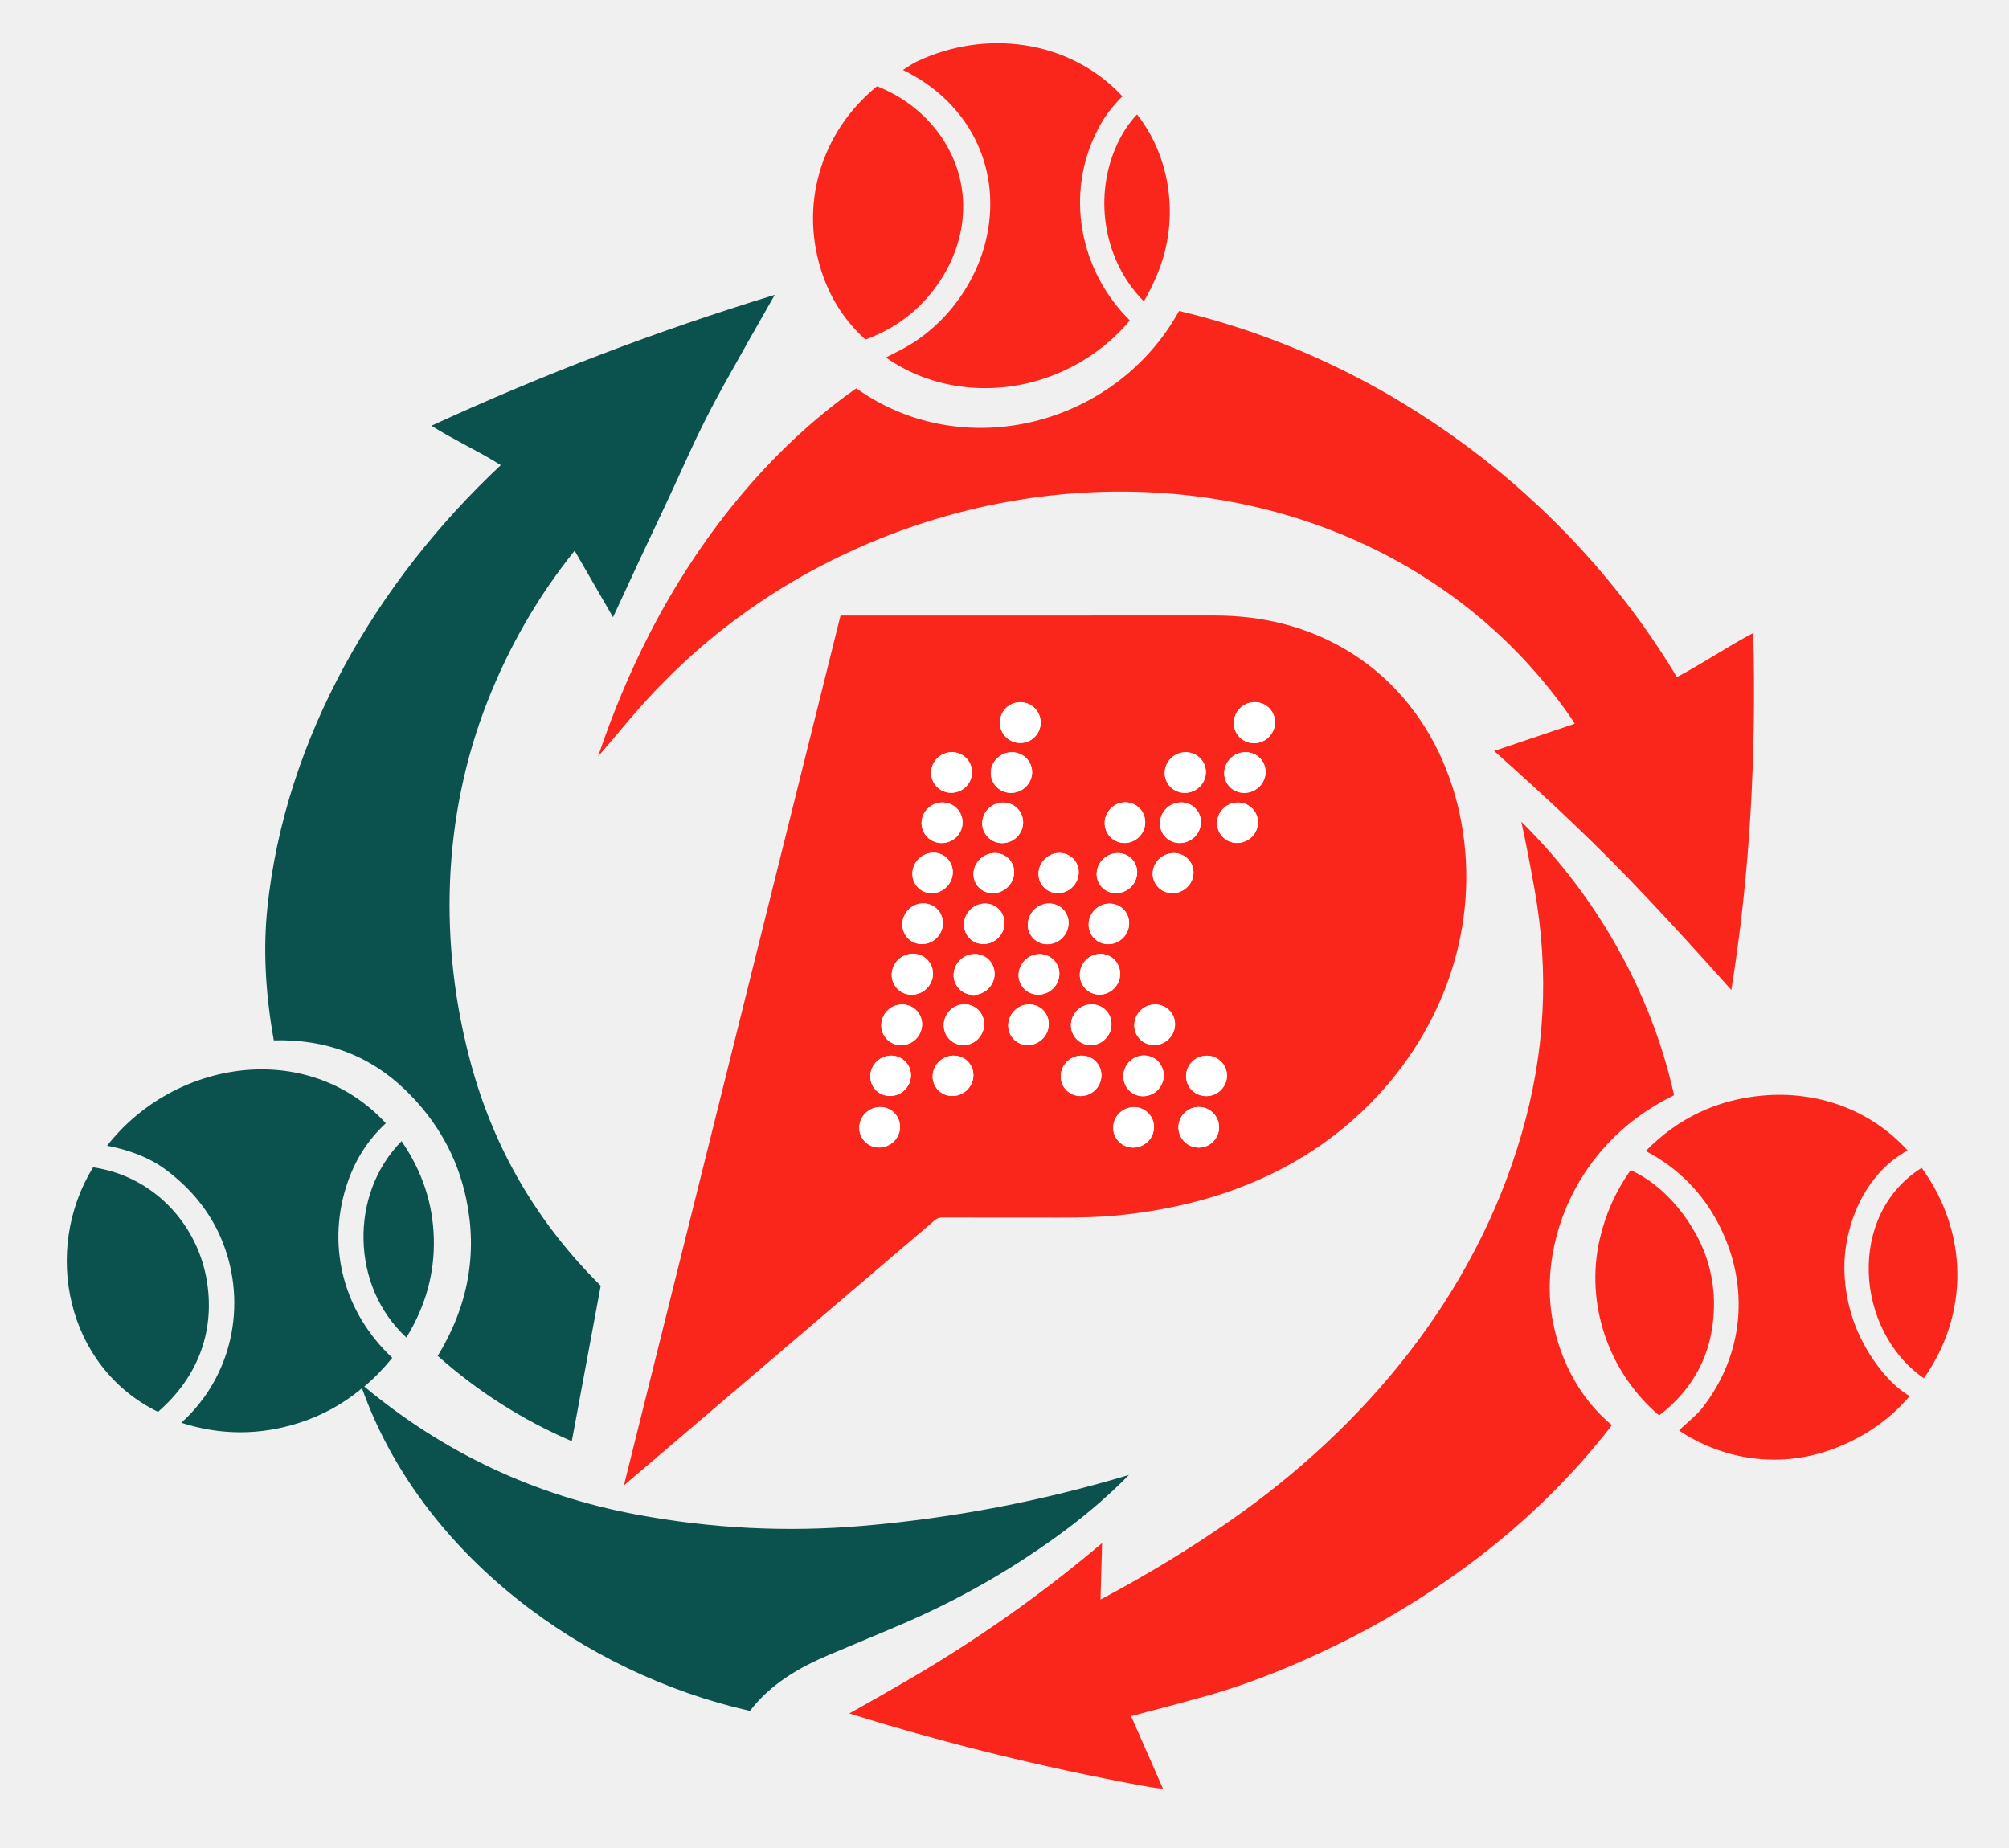
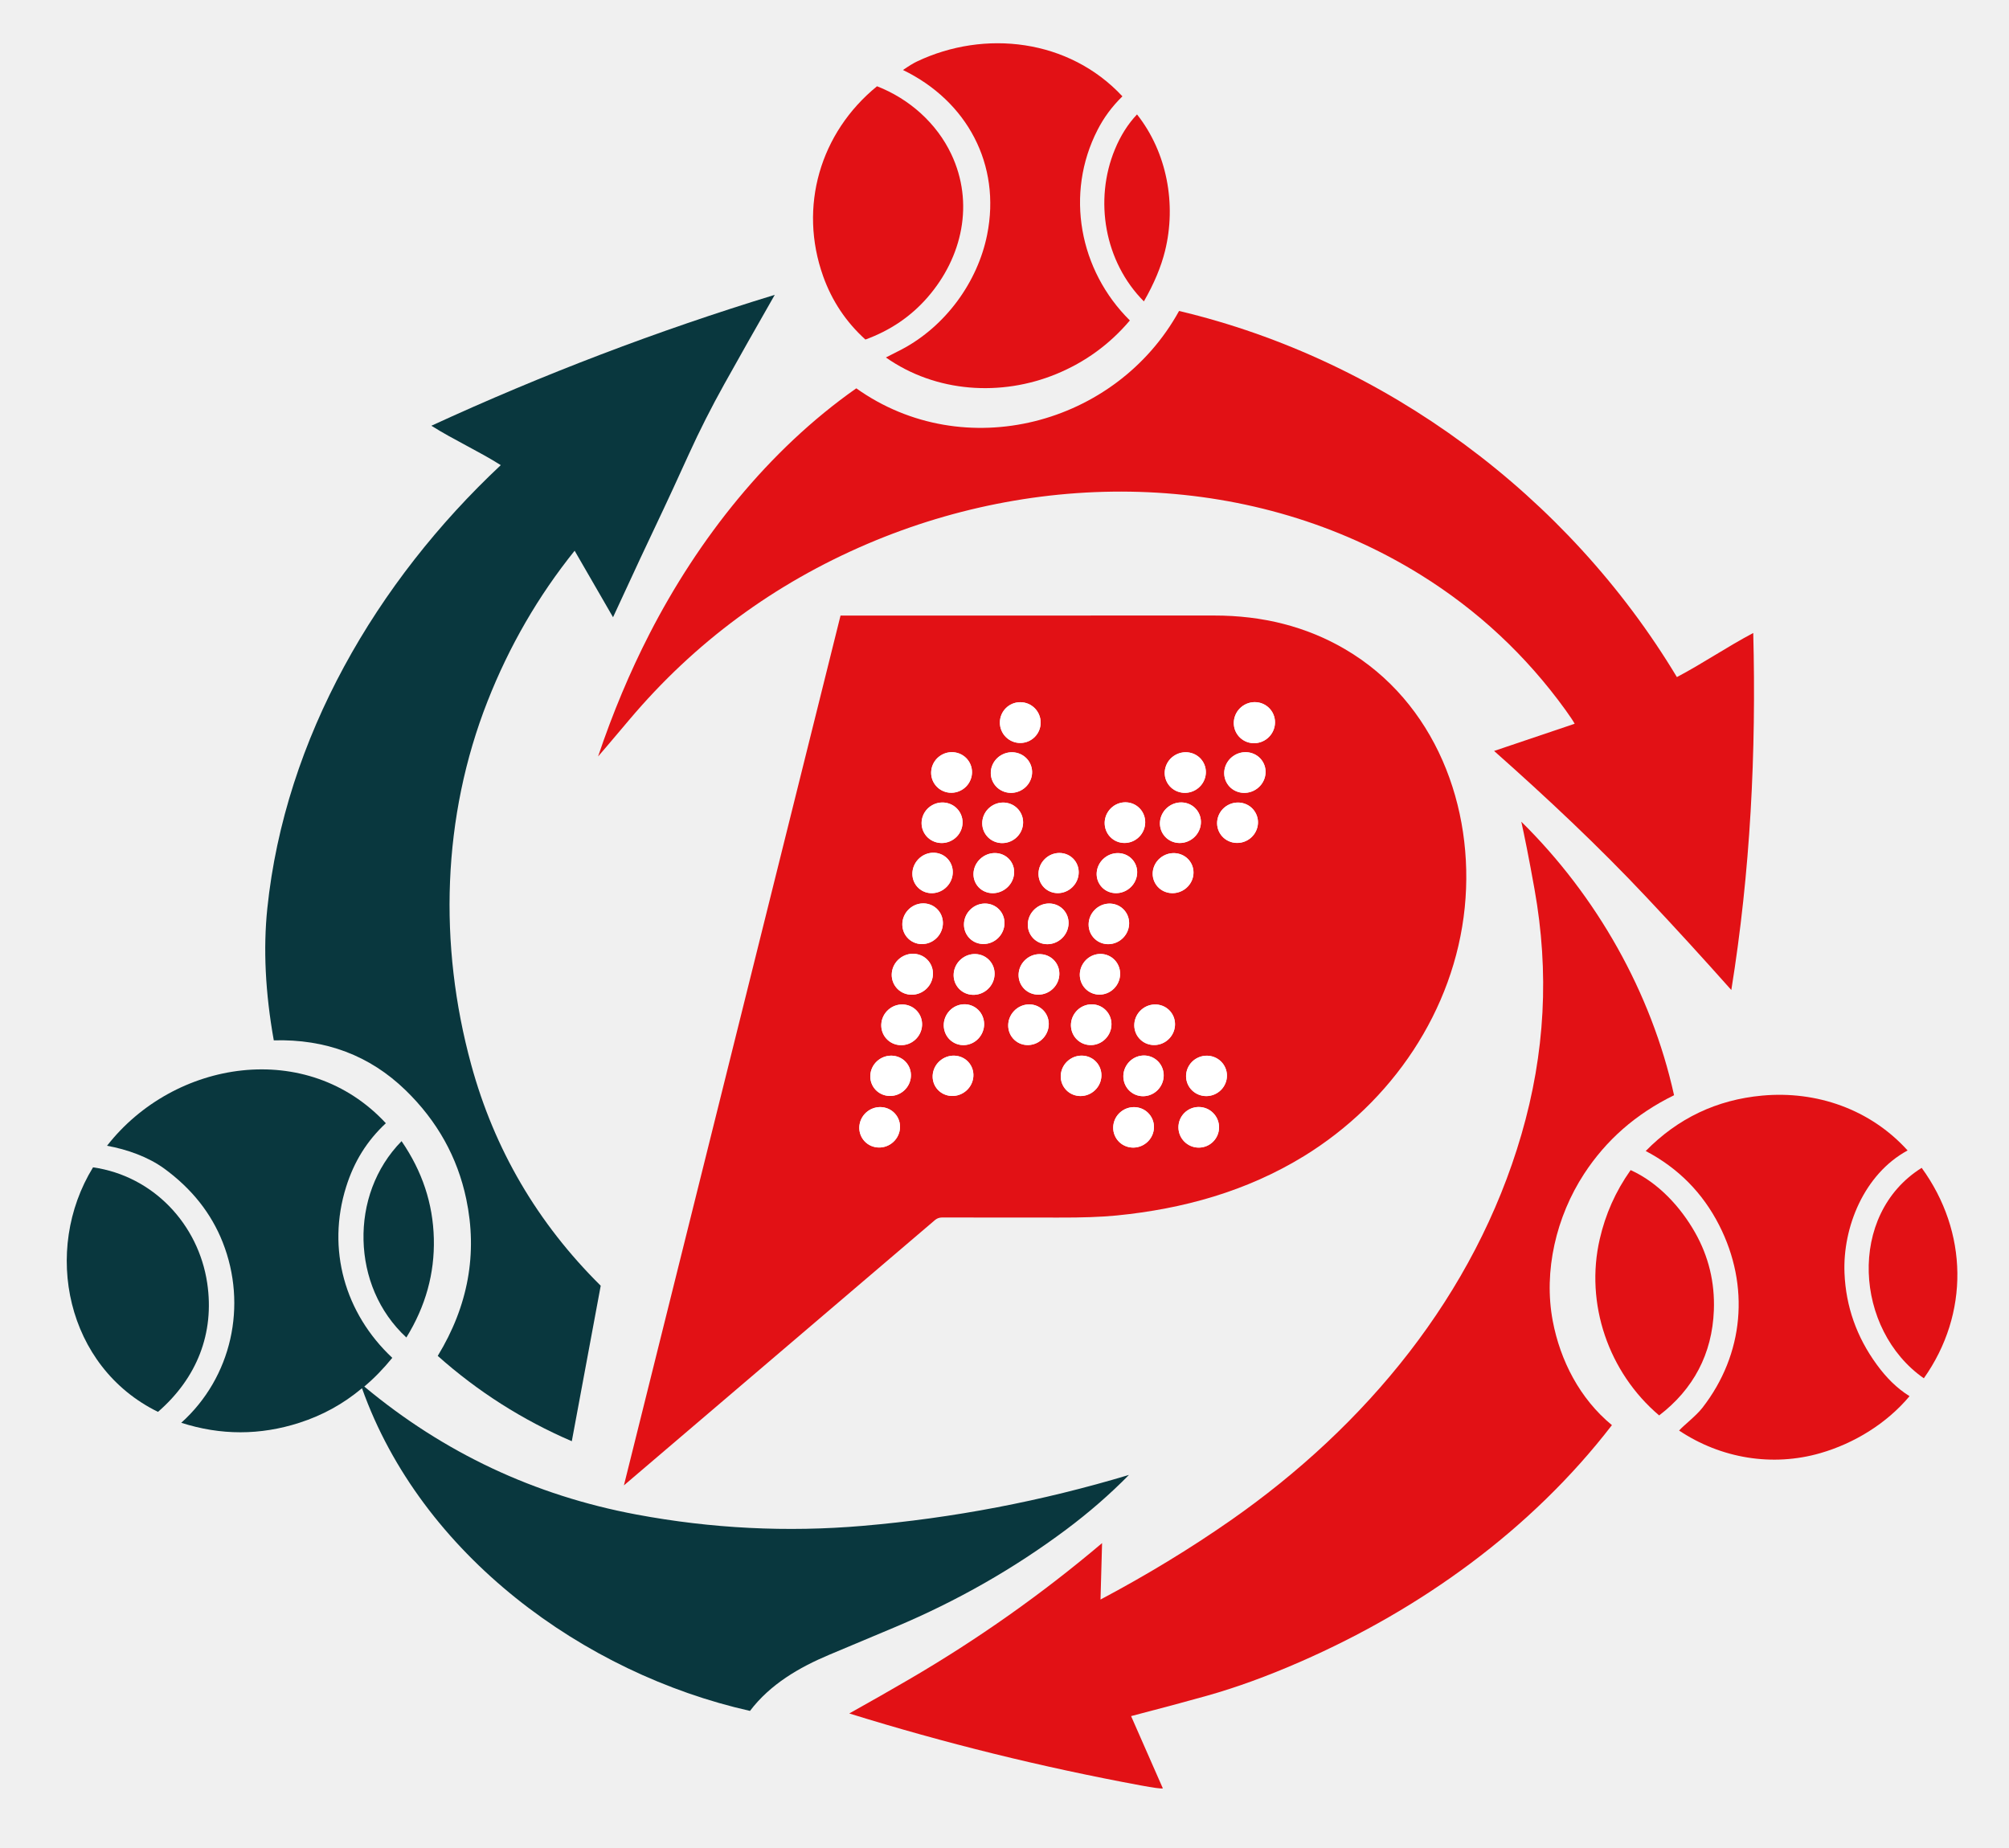
<svg xmlns="http://www.w3.org/2000/svg" viewBox="130 50 1000 920" role="img" aria-label="PADELUNKA">
-   <path fill="#fa261b" d="M 570.969 227.961 C 575 225.941 577.441 224.691 578.91 223.91 C 600.691 212.379 616.641 190.379 621.352 166.891 C 628.379 131.922 611.359 100.289 579.469 84.852 C 582.391 82.84 584.699 81.43 586.391 80.629 C 620.078 64.602 662.121 69.391 688.691 97.961 C 683.379 103.16 679.43 108.602 676.328 114.641 C 660.012 146.41 667.219 184.641 692.398 209.531 C 682.371 221.391 670.16 230.281 655.75 236.211 C 628.488 247.43 595.988 245.57 570.969 227.961 Z M 570.969 227.961 " />
-   <path fill="#fa261b" d="M 566.551 92.941 C 582.789 99.281 596.238 111.422 603.488 126.699 C 615.031 151.02 609.07 178.059 591.699 198.031 C 583.449 207.52 573.141 214.531 560.77 219.039 C 551.129 210.328 544.121 199.82 539.73 187.52 C 527.41 152.988 538.18 116.039 566.551 92.941 Z M 566.551 92.941 " />
-   <path fill="#fa261b" d="M 699.379 200.039 C 679.781 180.371 674.488 149.672 684.941 124.391 C 687.77 117.539 691.441 111.73 695.961 106.961 C 710.941 125.91 715.641 151.738 709.898 174.93 C 707.941 182.871 704.43 191.238 699.379 200.039 Z M 699.379 200.039 " />
-   <path fill="#0b524e" d="M 344.719 261.949 C 400.352 236.34 457.328 214.609 515.648 196.781 C 506.16 213.379 497.77 228.211 490.5 241.27 C 484.129 252.711 478.301 264.211 473.031 275.781 C 466.5 290.109 462.309 299.199 460.48 303.031 C 453.422 317.84 444.98 335.93 435.148 357.281 L 416.031 324.172 C 397.93 346.691 383.488 371.641 372.719 399.012 C 350 456.719 348.262 520.41 364.531 579.98 C 376.059 622.23 397.559 658.93 429.012 690.078 L 414.621 767.488 C 390.031 756.898 367.781 742.738 347.891 725.012 C 363.059 700.109 367.789 674.07 362.078 646.891 C 357.699 626.07 347.621 608.012 331.84 592.711 C 314.059 575.48 292.211 567.211 266.281 567.922 C 262.051 544.238 260.98 522.352 263.059 502.238 C 271.852 417.41 317.531 339.43 379.27 281.559 C 368.051 274.488 355.871 268.988 344.719 261.949 Z M 344.719 261.949 " />
-   <path fill="#fa261b" d="M 427.73 426.559 C 427.719 426.57 427.719 426.551 427.719 426.539 C 434.98 404.969 443.5 384.641 453.289 365.559 C 477.531 318.328 512.352 274.129 556.23 243.32 C 609.82 281.531 685.559 261.719 716.891 204.809 C 819.551 229.141 910.5 296.871 964.691 387.078 C 977.801 380.16 989.699 371.98 1002.699 365.129 C 1004.219 424.641 1001.301 483.781 991.781 542.859 C 977.898 527.25 963.961 511.988 949.559 496.68 C 925.648 471.23 900.051 447.219 873.699 423.852 C 887.191 419.27 900.27 414.891 913.801 410.309 C 913.109 409.012 911.68 406.84 909.262 403.48 C 889.59 376.25 865.531 353.801 837.07 336.129 C 754.379 284.789 650.07 283.07 561.93 320.691 C 515.32 340.59 475.77 369.781 443.281 408.27 C 433.379 420 428.199 426.09 427.73 426.559 Z M 427.73 426.559 " />
-   <path fill="#fa261b" d="M 440.559 789.469 L 548.379 356.461 C 635.32 356.469 697.281 356.461 734.262 356.43 C 758.629 356.398 780.371 361.988 799.488 373.18 C 844.41 399.48 864.141 451.77 859.09 501.789 C 853.891 553.23 822.629 598.828 779.039 625.57 C 750.559 643.039 719.051 651.828 685.699 655.121 C 678.191 655.859 668.539 656.199 656.77 656.148 C 648.699 656.109 629.391 656.102 598.84 656.109 C 597.578 656.109 596.359 656.559 595.398 657.379 L 440.559 789.469 M 762.281 403.102 C 758.66 398.82 752.199 398.34 747.84 402.016 C 743.48 405.699 742.879 412.16 746.5 416.438 C 750.121 420.719 756.578 421.199 760.941 417.523 C 765.301 413.84 765.898 407.379 762.281 403.102 M 648 409.73 C 648 404.121 643.461 399.578 637.852 399.578 C 632.238 399.578 627.699 404.121 627.699 409.73 C 627.699 415.34 632.238 419.879 637.852 419.879 C 643.461 419.879 648 415.34 648 409.73 M 612.121 428.832 C 609.012 424.23 602.691 423.07 598.02 426.23 C 593.352 429.391 592.078 435.691 595.195 440.289 C 598.309 444.891 604.629 446.051 609.301 442.891 C 613.969 439.73 615.238 433.43 612.121 428.832 M 642.785 430.164 C 640.391 425.148 634.281 423.07 629.129 425.531 C 623.98 427.988 621.738 434.039 624.137 439.059 C 626.531 444.07 632.641 446.148 637.789 443.691 C 642.941 441.23 645.18 435.18 642.785 430.164 M 728.98 429.574 C 726.27 424.73 720.051 423.051 715.086 425.828 C 710.121 428.602 708.289 434.781 711 439.625 C 713.711 444.469 719.93 446.148 724.895 443.371 C 729.859 440.602 731.691 434.422 728.98 429.574 M 758.547 429.207 C 755.672 424.461 749.371 423.031 744.461 426.004 C 739.551 428.969 737.898 435.23 740.773 439.973 C 743.648 444.719 749.949 446.148 754.859 443.18 C 759.77 440.211 761.422 433.949 758.547 429.207 M 607.887 454.613 C 605.191 449.77 598.988 448.07 594.047 450.828 C 589.102 453.578 587.281 459.738 589.973 464.586 C 592.672 469.43 598.871 471.129 603.812 468.371 C 608.762 465.621 610.578 459.461 607.887 454.613 M 637.496 453.766 C 634.328 449.23 628.012 448.18 623.363 451.422 C 618.719 454.66 617.52 460.961 620.684 465.496 C 623.852 470.031 630.172 471.078 634.816 467.84 C 639.461 464.602 640.66 458.301 637.496 453.766 M 696.539 451.742 C 692.32 448.18 685.949 448.781 682.312 453.086 C 678.672 457.391 679.141 463.77 683.359 467.34 C 687.578 470.898 693.949 470.301 697.59 465.996 C 701.23 461.691 700.762 455.309 696.539 451.742 M 725.797 453.336 C 722.469 448.949 716.09 448.191 711.543 451.637 C 707 455.09 706.012 461.441 709.344 465.824 C 712.672 470.211 719.051 470.969 723.598 467.52 C 728.141 464.07 729.129 457.719 725.797 453.336 M 754.824 454.414 C 752.031 449.648 745.809 448.109 740.941 450.965 C 736.07 453.82 734.379 460 737.176 464.766 C 739.969 469.531 746.191 471.07 751.059 468.215 C 755.93 465.359 757.621 459.18 754.824 454.414 M 601.27 477.141 C 597.32 473.398 590.961 473.699 587.055 477.809 C 583.148 481.922 583.18 488.289 587.129 492.039 C 591.078 495.781 597.441 495.48 601.344 491.371 C 605.25 487.262 605.219 480.891 601.27 477.141 M 664.207 477.492 C 660.41 473.629 654.078 473.699 650.062 477.648 C 646.039 481.602 645.859 487.93 649.656 491.789 C 653.449 495.648 659.781 495.578 663.801 491.629 C 667.82 487.68 668 481.352 664.207 477.492 M 632.855 478.375 C 629.559 474.09 623.23 473.441 618.711 476.922 C 614.199 480.398 613.211 486.691 616.504 490.965 C 619.801 495.25 626.129 495.898 630.648 492.418 C 635.16 488.941 636.148 482.648 632.855 478.375 M 694.07 478.41 C 690.762 474.129 684.449 473.461 679.969 476.926 C 675.488 480.391 674.539 486.672 677.852 490.949 C 681.16 495.23 687.469 495.898 691.953 492.434 C 696.43 488.969 697.379 482.691 694.07 478.41 M 722.84 479.652 C 720.16 474.898 714 473.301 709.07 476.074 C 704.141 478.852 702.32 484.949 705 489.707 C 707.68 494.461 713.84 496.059 718.77 493.289 C 723.699 490.512 725.52 484.41 722.84 479.652 M 596.145 502.254 C 592.07 498.559 585.68 498.98 581.867 503.188 C 578.059 507.391 578.262 513.789 582.336 517.484 C 586.41 521.18 592.801 520.762 596.609 516.555 C 600.422 512.352 600.219 505.949 596.145 502.254 M 627.223 502.68 C 623.391 498.789 617 498.871 612.965 502.848 C 608.93 506.828 608.762 513.211 612.598 517.102 C 616.43 520.988 622.82 520.91 626.855 516.934 C 630.891 512.949 631.059 506.57 627.223 502.68 M 659.246 502.781 C 655.469 498.809 649.051 498.789 644.91 502.734 C 640.77 506.68 640.48 513.09 644.254 517.059 C 648.031 521.031 654.449 521.051 658.59 517.105 C 662.73 513.16 663.02 506.75 659.246 502.781 M 689.035 502.512 C 685.07 498.73 678.68 499 674.777 503.098 C 670.871 507.199 670.922 513.59 674.883 517.371 C 678.852 521.148 685.238 520.879 689.145 516.781 C 693.051 512.68 693 506.289 689.035 502.512 M 592.191 528.457 C 588.691 524.141 582.23 523.578 577.777 527.195 C 573.328 530.809 572.559 537.25 576.066 541.562 C 579.57 545.879 586.031 546.441 590.48 542.824 C 594.93 539.211 595.699 532.77 592.191 528.457 M 683.375 526.668 C 678.871 523.512 672.602 524.699 669.371 529.324 C 666.141 533.941 667.16 540.238 671.664 543.395 C 676.172 546.551 682.441 545.359 685.672 540.738 C 688.898 536.121 687.879 529.82 683.375 526.668 M 622.582 528.199 C 618.898 524.09 612.461 523.852 608.203 527.668 C 603.949 531.48 603.488 537.91 607.176 542.023 C 610.859 546.129 617.301 546.371 621.559 542.555 C 625.809 538.738 626.27 532.309 622.582 528.199 M 655.07 528.523 C 651.559 524.301 645.172 523.809 640.805 527.434 C 636.441 531.059 635.738 537.43 639.25 541.656 C 642.762 545.879 649.148 546.371 653.516 542.746 C 657.879 539.121 658.578 532.75 655.07 528.523 M 586.43 553.293 C 582.711 549.191 576.289 548.961 572.09 552.766 C 567.891 556.578 567.488 562.988 571.211 567.09 C 574.93 571.191 581.352 571.422 585.551 567.613 C 589.75 563.801 590.148 557.391 586.43 553.293 M 615.348 551.504 C 610.719 548.531 604.488 549.988 601.43 554.75 C 598.371 559.512 599.641 565.781 604.273 568.754 C 608.898 571.73 615.129 570.27 618.191 565.512 C 621.25 560.75 619.98 554.48 615.348 551.504 M 648.945 552.613 C 644.93 548.879 638.539 549.23 634.672 553.398 C 630.801 557.559 630.922 563.961 634.934 567.688 C 638.949 571.422 645.34 571.07 649.207 566.902 C 653.078 562.738 652.961 556.34 648.945 552.613 M 679.52 552.113 C 675.199 548.691 668.84 549.5 665.332 553.934 C 661.82 558.371 662.48 564.738 666.801 568.164 C 671.121 571.59 677.48 570.781 680.988 566.344 C 684.5 561.91 683.84 555.539 679.52 552.113 M 712.5 553.461 C 708.891 549.289 702.5 548.898 698.211 552.598 C 693.93 556.301 693.379 562.68 696.98 566.859 C 700.59 571.031 706.98 571.422 711.27 567.723 C 715.551 564.02 716.102 557.641 712.5 553.461 M 581.504 579.473 C 578.23 575.078 571.898 574.25 567.375 577.617 C 562.852 580.988 561.84 587.289 565.117 591.688 C 568.391 596.078 574.719 596.91 579.246 593.543 C 583.77 590.172 584.781 583.871 581.504 579.473 M 612.645 579.484 C 609.398 575.078 603.059 574.238 598.5 577.602 C 593.93 580.969 592.871 587.27 596.113 591.676 C 599.359 596.078 605.699 596.922 610.262 593.555 C 614.828 590.191 615.891 583.891 612.645 579.484 M 676.125 579.223 C 672.711 574.922 666.352 574.289 661.926 577.805 C 657.5 581.32 656.691 587.66 660.113 591.957 C 663.531 596.262 669.891 596.891 674.312 593.379 C 678.738 589.859 679.551 583.52 676.125 579.223 M 705.012 577.207 C 700.488 574.07 694.219 575.289 691.012 579.93 C 687.801 584.57 688.871 590.859 693.387 593.992 C 697.91 597.129 704.18 595.91 707.387 591.27 C 710.602 586.629 709.531 580.34 705.012 577.207 M 739.938 581.633 C 737.77 576.539 731.82 574.191 726.633 576.387 C 721.449 578.59 719 584.512 721.16 589.605 C 723.328 594.699 729.281 597.051 734.469 594.852 C 739.648 592.648 742.102 586.73 739.938 581.633 M 702.664 605.457 C 699.531 600.898 693.23 599.801 688.582 602.992 C 683.93 606.18 682.699 612.469 685.836 617.023 C 688.969 621.578 695.27 622.68 699.918 619.488 C 704.57 616.301 705.801 610.012 702.664 605.457 M 736.801 611.211 C 736.801 605.629 732.27 601.102 726.691 601.102 C 721.109 601.102 716.578 605.629 716.578 611.211 C 716.578 616.789 721.109 621.32 726.691 621.32 C 732.27 621.32 736.801 616.789 736.801 611.211 M 576.02 605.039 C 572.699 600.648 566.352 599.852 561.848 603.258 C 557.34 606.672 556.379 612.988 559.699 617.379 C 563.02 621.77 569.371 622.57 573.875 619.16 C 578.379 615.75 579.34 609.43 576.02 605.039 Z M 576.02 605.039 " />
+   <path fill="#e21115" d="M 570.969 227.961 C 575 225.941 577.441 224.691 578.91 223.91 C 600.691 212.379 616.641 190.379 621.352 166.891 C 628.379 131.922 611.359 100.289 579.469 84.852 C 582.391 82.84 584.699 81.43 586.391 80.629 C 620.078 64.602 662.121 69.391 688.691 97.961 C 683.379 103.16 679.43 108.602 676.328 114.641 C 660.012 146.41 667.219 184.641 692.398 209.531 C 682.371 221.391 670.16 230.281 655.75 236.211 C 628.488 247.43 595.988 245.57 570.969 227.961 Z M 570.969 227.961 " />
+   <path fill="#e21115" d="M 566.551 92.941 C 582.789 99.281 596.238 111.422 603.488 126.699 C 615.031 151.02 609.07 178.059 591.699 198.031 C 583.449 207.52 573.141 214.531 560.77 219.039 C 551.129 210.328 544.121 199.82 539.73 187.52 C 527.41 152.988 538.18 116.039 566.551 92.941 Z M 566.551 92.941 " />
+   <path fill="#e21115" d="M 699.379 200.039 C 679.781 180.371 674.488 149.672 684.941 124.391 C 687.77 117.539 691.441 111.73 695.961 106.961 C 710.941 125.91 715.641 151.738 709.898 174.93 C 707.941 182.871 704.43 191.238 699.379 200.039 Z M 699.379 200.039 " />
+   <path fill="#09373e" d="M 344.719 261.949 C 400.352 236.34 457.328 214.609 515.648 196.781 C 506.16 213.379 497.77 228.211 490.5 241.27 C 484.129 252.711 478.301 264.211 473.031 275.781 C 466.5 290.109 462.309 299.199 460.48 303.031 C 453.422 317.84 444.98 335.93 435.148 357.281 L 416.031 324.172 C 397.93 346.691 383.488 371.641 372.719 399.012 C 350 456.719 348.262 520.41 364.531 579.98 C 376.059 622.23 397.559 658.93 429.012 690.078 L 414.621 767.488 C 390.031 756.898 367.781 742.738 347.891 725.012 C 363.059 700.109 367.789 674.07 362.078 646.891 C 357.699 626.07 347.621 608.012 331.84 592.711 C 314.059 575.48 292.211 567.211 266.281 567.922 C 262.051 544.238 260.98 522.352 263.059 502.238 C 271.852 417.41 317.531 339.43 379.27 281.559 C 368.051 274.488 355.871 268.988 344.719 261.949 Z M 344.719 261.949 " />
+   <path fill="#e21115" d="M 427.73 426.559 C 427.719 426.57 427.719 426.551 427.719 426.539 C 434.98 404.969 443.5 384.641 453.289 365.559 C 477.531 318.328 512.352 274.129 556.23 243.32 C 609.82 281.531 685.559 261.719 716.891 204.809 C 819.551 229.141 910.5 296.871 964.691 387.078 C 977.801 380.16 989.699 371.98 1002.699 365.129 C 1004.219 424.641 1001.301 483.781 991.781 542.859 C 977.898 527.25 963.961 511.988 949.559 496.68 C 925.648 471.23 900.051 447.219 873.699 423.852 C 887.191 419.27 900.27 414.891 913.801 410.309 C 913.109 409.012 911.68 406.84 909.262 403.48 C 889.59 376.25 865.531 353.801 837.07 336.129 C 754.379 284.789 650.07 283.07 561.93 320.691 C 515.32 340.59 475.77 369.781 443.281 408.27 C 433.379 420 428.199 426.09 427.73 426.559 Z M 427.73 426.559 " />
+   <path fill="#e21115" d="M 440.559 789.469 L 548.379 356.461 C 635.32 356.469 697.281 356.461 734.262 356.43 C 758.629 356.398 780.371 361.988 799.488 373.18 C 844.41 399.48 864.141 451.77 859.09 501.789 C 853.891 553.23 822.629 598.828 779.039 625.57 C 750.559 643.039 719.051 651.828 685.699 655.121 C 678.191 655.859 668.539 656.199 656.77 656.148 C 648.699 656.109 629.391 656.102 598.84 656.109 C 597.578 656.109 596.359 656.559 595.398 657.379 L 440.559 789.469 M 762.281 403.102 C 758.66 398.82 752.199 398.34 747.84 402.016 C 743.48 405.699 742.879 412.16 746.5 416.438 C 750.121 420.719 756.578 421.199 760.941 417.523 C 765.301 413.84 765.898 407.379 762.281 403.102 M 648 409.73 C 648 404.121 643.461 399.578 637.852 399.578 C 632.238 399.578 627.699 404.121 627.699 409.73 C 627.699 415.34 632.238 419.879 637.852 419.879 C 643.461 419.879 648 415.34 648 409.73 M 612.121 428.832 C 609.012 424.23 602.691 423.07 598.02 426.23 C 593.352 429.391 592.078 435.691 595.195 440.289 C 598.309 444.891 604.629 446.051 609.301 442.891 C 613.969 439.73 615.238 433.43 612.121 428.832 M 642.785 430.164 C 640.391 425.148 634.281 423.07 629.129 425.531 C 623.98 427.988 621.738 434.039 624.137 439.059 C 626.531 444.07 632.641 446.148 637.789 443.691 C 642.941 441.23 645.18 435.18 642.785 430.164 M 728.98 429.574 C 726.27 424.73 720.051 423.051 715.086 425.828 C 710.121 428.602 708.289 434.781 711 439.625 C 713.711 444.469 719.93 446.148 724.895 443.371 C 729.859 440.602 731.691 434.422 728.98 429.574 M 758.547 429.207 C 755.672 424.461 749.371 423.031 744.461 426.004 C 739.551 428.969 737.898 435.23 740.773 439.973 C 743.648 444.719 749.949 446.148 754.859 443.18 C 759.77 440.211 761.422 433.949 758.547 429.207 M 607.887 454.613 C 605.191 449.77 598.988 448.07 594.047 450.828 C 589.102 453.578 587.281 459.738 589.973 464.586 C 592.672 469.43 598.871 471.129 603.812 468.371 C 608.762 465.621 610.578 459.461 607.887 454.613 M 637.496 453.766 C 634.328 449.23 628.012 448.18 623.363 451.422 C 618.719 454.66 617.52 460.961 620.684 465.496 C 623.852 470.031 630.172 471.078 634.816 467.84 C 639.461 464.602 640.66 458.301 637.496 453.766 M 696.539 451.742 C 692.32 448.18 685.949 448.781 682.312 453.086 C 678.672 457.391 679.141 463.77 683.359 467.34 C 687.578 470.898 693.949 470.301 697.59 465.996 C 701.23 461.691 700.762 455.309 696.539 451.742 M 725.797 453.336 C 722.469 448.949 716.09 448.191 711.543 451.637 C 707 455.09 706.012 461.441 709.344 465.824 C 712.672 470.211 719.051 470.969 723.598 467.52 C 728.141 464.07 729.129 457.719 725.797 453.336 M 754.824 454.414 C 752.031 449.648 745.809 448.109 740.941 450.965 C 736.07 453.82 734.379 460 737.176 464.766 C 739.969 469.531 746.191 471.07 751.059 468.215 C 755.93 465.359 757.621 459.18 754.824 454.414 M 601.27 477.141 C 597.32 473.398 590.961 473.699 587.055 477.809 C 583.148 481.922 583.18 488.289 587.129 492.039 C 591.078 495.781 597.441 495.48 601.344 491.371 C 605.25 487.262 605.219 480.891 601.27 477.141 M 664.207 477.492 C 660.41 473.629 654.078 473.699 650.062 477.648 C 646.039 481.602 645.859 487.93 649.656 491.789 C 653.449 495.648 659.781 495.578 663.801 491.629 C 667.82 487.68 668 481.352 664.207 477.492 M 632.855 478.375 C 629.559 474.09 623.23 473.441 618.711 476.922 C 614.199 480.398 613.211 486.691 616.504 490.965 C 619.801 495.25 626.129 495.898 630.648 492.418 C 635.16 488.941 636.148 482.648 632.855 478.375 M 694.07 478.41 C 690.762 474.129 684.449 473.461 679.969 476.926 C 675.488 480.391 674.539 486.672 677.852 490.949 C 681.16 495.23 687.469 495.898 691.953 492.434 C 696.43 488.969 697.379 482.691 694.07 478.41 M 722.84 479.652 C 720.16 474.898 714 473.301 709.07 476.074 C 704.141 478.852 702.32 484.949 705 489.707 C 707.68 494.461 713.84 496.059 718.77 493.289 C 723.699 490.512 725.52 484.41 722.84 479.652 M 596.145 502.254 C 592.07 498.559 585.68 498.98 581.867 503.188 C 578.059 507.391 578.262 513.789 582.336 517.484 C 586.41 521.18 592.801 520.762 596.609 516.555 C 600.422 512.352 600.219 505.949 596.145 502.254 M 627.223 502.68 C 623.391 498.789 617 498.871 612.965 502.848 C 608.93 506.828 608.762 513.211 612.598 517.102 C 616.43 520.988 622.82 520.91 626.855 516.934 C 630.891 512.949 631.059 506.57 627.223 502.68 M 659.246 502.781 C 655.469 498.809 649.051 498.789 644.91 502.734 C 640.77 506.68 640.48 513.09 644.254 517.059 C 648.031 521.031 654.449 521.051 658.59 517.105 C 662.73 513.16 663.02 506.75 659.246 502.781 M 689.035 502.512 C 685.07 498.73 678.68 499 674.777 503.098 C 670.871 507.199 670.922 513.59 674.883 517.371 C 678.852 521.148 685.238 520.879 689.145 516.781 C 693.051 512.68 693 506.289 689.035 502.512 M 592.191 528.457 C 588.691 524.141 582.23 523.578 577.777 527.195 C 573.328 530.809 572.559 537.25 576.066 541.562 C 579.57 545.879 586.031 546.441 590.48 542.824 C 594.93 539.211 595.699 532.77 592.191 528.457 M 683.375 526.668 C 678.871 523.512 672.602 524.699 669.371 529.324 C 666.141 533.941 667.16 540.238 671.664 543.395 C 676.172 546.551 682.441 545.359 685.672 540.738 C 688.898 536.121 687.879 529.82 683.375 526.668 M 622.582 528.199 C 618.898 524.09 612.461 523.852 608.203 527.668 C 603.949 531.48 603.488 537.91 607.176 542.023 C 610.859 546.129 617.301 546.371 621.559 542.555 C 625.809 538.738 626.27 532.309 622.582 528.199 M 655.07 528.523 C 651.559 524.301 645.172 523.809 640.805 527.434 C 636.441 531.059 635.738 537.43 639.25 541.656 C 642.762 545.879 649.148 546.371 653.516 542.746 C 657.879 539.121 658.578 532.75 655.07 528.523 M 586.43 553.293 C 582.711 549.191 576.289 548.961 572.09 552.766 C 567.891 556.578 567.488 562.988 571.211 567.09 C 574.93 571.191 581.352 571.422 585.551 567.613 C 589.75 563.801 590.148 557.391 586.43 553.293 M 615.348 551.504 C 610.719 548.531 604.488 549.988 601.43 554.75 C 598.371 559.512 599.641 565.781 604.273 568.754 C 608.898 571.73 615.129 570.27 618.191 565.512 C 621.25 560.75 619.98 554.48 615.348 551.504 M 648.945 552.613 C 644.93 548.879 638.539 549.23 634.672 553.398 C 630.801 557.559 630.922 563.961 634.934 567.688 C 638.949 571.422 645.34 571.07 649.207 566.902 C 653.078 562.738 652.961 556.34 648.945 552.613 M 679.52 552.113 C 675.199 548.691 668.84 549.5 665.332 553.934 C 661.82 558.371 662.48 564.738 666.801 568.164 C 671.121 571.59 677.48 570.781 680.988 566.344 C 684.5 561.91 683.84 555.539 679.52 552.113 M 712.5 553.461 C 708.891 549.289 702.5 548.898 698.211 552.598 C 693.93 556.301 693.379 562.68 696.98 566.859 C 700.59 571.031 706.98 571.422 711.27 567.723 C 715.551 564.02 716.102 557.641 712.5 553.461 M 581.504 579.473 C 578.23 575.078 571.898 574.25 567.375 577.617 C 562.852 580.988 561.84 587.289 565.117 591.688 C 568.391 596.078 574.719 596.91 579.246 593.543 C 583.77 590.172 584.781 583.871 581.504 579.473 M 612.645 579.484 C 609.398 575.078 603.059 574.238 598.5 577.602 C 593.93 580.969 592.871 587.27 596.113 591.676 C 599.359 596.078 605.699 596.922 610.262 593.555 C 614.828 590.191 615.891 583.891 612.645 579.484 M 676.125 579.223 C 672.711 574.922 666.352 574.289 661.926 577.805 C 657.5 581.32 656.691 587.66 660.113 591.957 C 663.531 596.262 669.891 596.891 674.312 593.379 C 678.738 589.859 679.551 583.52 676.125 579.223 M 705.012 577.207 C 700.488 574.07 694.219 575.289 691.012 579.93 C 687.801 584.57 688.871 590.859 693.387 593.992 C 697.91 597.129 704.18 595.91 707.387 591.27 C 710.602 586.629 709.531 580.34 705.012 577.207 M 739.938 581.633 C 737.77 576.539 731.82 574.191 726.633 576.387 C 721.449 578.59 719 584.512 721.16 589.605 C 723.328 594.699 729.281 597.051 734.469 594.852 C 739.648 592.648 742.102 586.73 739.938 581.633 M 702.664 605.457 C 699.531 600.898 693.23 599.801 688.582 602.992 C 683.93 606.18 682.699 612.469 685.836 617.023 C 688.969 621.578 695.27 622.68 699.918 619.488 C 704.57 616.301 705.801 610.012 702.664 605.457 M 736.801 611.211 C 736.801 605.629 732.27 601.102 726.691 601.102 C 721.109 601.102 716.578 605.629 716.578 611.211 C 716.578 616.789 721.109 621.32 726.691 621.32 C 732.27 621.32 736.801 616.789 736.801 611.211 M 576.02 605.039 C 572.699 600.648 566.352 599.852 561.848 603.258 C 557.34 606.672 556.379 612.988 559.699 617.379 C 563.02 621.77 569.371 622.57 573.875 619.16 C 578.379 615.75 579.34 609.43 576.02 605.039 Z M 576.02 605.039 " />
  <path fill="#ffffff" d="M 762.281 403.102 C 765.898 407.379 765.301 413.84 760.941 417.523 C 756.578 421.199 750.121 420.719 746.5 416.438 C 742.879 412.16 743.48 405.699 747.84 402.016 C 752.199 398.34 758.66 398.82 762.281 403.102 Z M 762.281 403.102 " />
  <path fill="#ffffff" d="M 648 409.73 C 648 415.34 643.461 419.879 637.852 419.879 C 632.238 419.879 627.699 415.34 627.699 409.73 C 627.699 404.121 632.238 399.578 637.852 399.578 C 643.461 399.578 648 404.121 648 409.73 Z M 648 409.73 " />
  <path fill="#ffffff" d="M 612.121 428.832 C 615.238 433.43 613.969 439.73 609.301 442.891 C 604.629 446.051 598.309 444.891 595.195 440.289 C 592.078 435.691 593.352 429.391 598.02 426.23 C 602.691 423.07 609.012 424.23 612.121 428.832 Z M 612.121 428.832 " />
  <path fill="#ffffff" d="M 642.785 430.164 C 645.18 435.18 642.941 441.23 637.789 443.691 C 632.641 446.148 626.531 444.07 624.137 439.059 C 621.738 434.039 623.98 427.988 629.129 425.531 C 634.281 423.07 640.391 425.148 642.785 430.164 Z M 642.785 430.164 " />
  <path fill="#ffffff" d="M 728.98 429.574 C 731.691 434.422 729.859 440.602 724.895 443.371 C 719.93 446.148 713.711 444.469 711 439.625 C 708.289 434.781 710.121 428.602 715.086 425.828 C 720.051 423.051 726.27 424.73 728.98 429.574 Z M 728.98 429.574 " />
  <path fill="#ffffff" d="M 758.547 429.207 C 761.422 433.949 759.77 440.211 754.859 443.18 C 749.949 446.148 743.648 444.719 740.773 439.973 C 737.898 435.23 739.551 428.969 744.461 426.004 C 749.371 423.031 755.672 424.461 758.547 429.207 Z M 758.547 429.207 " />
  <path fill="#ffffff" d="M 607.887 454.613 C 610.578 459.461 608.762 465.621 603.812 468.371 C 598.871 471.129 592.672 469.43 589.973 464.586 C 587.281 459.738 589.102 453.578 594.047 450.828 C 598.988 448.07 605.191 449.77 607.887 454.613 Z M 607.887 454.613 " />
  <path fill="#ffffff" d="M 637.496 453.766 C 640.66 458.301 639.461 464.602 634.816 467.84 C 630.172 471.078 623.852 470.031 620.684 465.496 C 617.52 460.961 618.719 454.66 623.363 451.422 C 628.012 448.18 634.328 449.23 637.496 453.766 Z M 637.496 453.766 " />
  <path fill="#ffffff" d="M 696.539 451.742 C 700.762 455.309 701.23 461.691 697.59 465.996 C 693.949 470.301 687.578 470.898 683.359 467.34 C 679.141 463.77 678.672 457.391 682.312 453.086 C 685.949 448.781 692.32 448.18 696.539 451.742 Z M 696.539 451.742 " />
  <path fill="#ffffff" d="M 725.797 453.336 C 729.129 457.719 728.141 464.07 723.598 467.52 C 719.051 470.969 712.672 470.211 709.344 465.824 C 706.012 461.441 707 455.09 711.543 451.637 C 716.09 448.191 722.469 448.949 725.797 453.336 Z M 725.797 453.336 " />
  <path fill="#ffffff" d="M 754.824 454.414 C 757.621 459.18 755.93 465.359 751.059 468.215 C 746.191 471.07 739.969 469.531 737.176 464.766 C 734.379 460 736.07 453.82 740.941 450.965 C 745.809 448.109 752.031 449.648 754.824 454.414 Z M 754.824 454.414 " />
-   <path fill="#fa261b" d="M 887.238 459.059 C 924.73 496 952 544.09 963.281 595.238 C 944.148 604.609 929.371 617.691 918.461 634.449 C 904.699 655.578 898.18 682.68 902.898 707.629 C 906.621 727.281 916.34 746.328 932.352 759.48 C 892.031 811.828 837.012 851.129 777.449 877.199 C 760.898 884.449 745.328 890.121 730.719 894.219 C 720.941 896.969 708.371 900.34 693.012 904.34 L 708.828 940.328 C 707.898 940.531 704.199 940.031 697.73 938.828 C 648.559 929.719 600.219 917.789 552.73 903.02 C 563.539 896.98 573.48 891.32 582.539 886.031 C 616.672 866.121 648.68 843.52 678.57 818.211 L 677.789 846.309 C 700.789 834.102 722.301 821.02 742.32 807.07 C 809.852 760.02 864.07 694.641 887.289 614.84 C 899.121 574.191 901.211 534.078 893.82 492.68 C 890.93 476.5 888.691 465.52 887.238 459.059 Z M 887.238 459.059 " />
+   <path fill="#e21115" d="M 887.238 459.059 C 924.73 496 952 544.09 963.281 595.238 C 944.148 604.609 929.371 617.691 918.461 634.449 C 904.699 655.578 898.18 682.68 902.898 707.629 C 906.621 727.281 916.34 746.328 932.352 759.48 C 892.031 811.828 837.012 851.129 777.449 877.199 C 760.898 884.449 745.328 890.121 730.719 894.219 C 720.941 896.969 708.371 900.34 693.012 904.34 L 708.828 940.328 C 707.898 940.531 704.199 940.031 697.73 938.828 C 648.559 929.719 600.219 917.789 552.73 903.02 C 563.539 896.98 573.48 891.32 582.539 886.031 C 616.672 866.121 648.68 843.52 678.57 818.211 L 677.789 846.309 C 700.789 834.102 722.301 821.02 742.32 807.07 C 809.852 760.02 864.07 694.641 887.289 614.84 C 899.121 574.191 901.211 534.078 893.82 492.68 C 890.93 476.5 888.691 465.52 887.238 459.059 Z M 887.238 459.059 " />
  <path fill="#ffffff" d="M 601.27 477.141 C 605.219 480.891 605.25 487.262 601.344 491.371 C 597.441 495.48 591.078 495.781 587.129 492.039 C 583.18 488.289 583.148 481.922 587.055 477.809 C 590.961 473.699 597.32 473.398 601.27 477.141 Z M 601.27 477.141 " />
  <path fill="#ffffff" d="M 664.207 477.492 C 668 481.352 667.82 487.68 663.801 491.629 C 659.781 495.578 653.449 495.648 649.656 491.789 C 645.859 487.93 646.039 481.602 650.062 477.648 C 654.078 473.699 660.41 473.629 664.207 477.492 Z M 664.207 477.492 " />
  <path fill="#ffffff" d="M 632.855 478.375 C 636.148 482.648 635.16 488.941 630.648 492.418 C 626.129 495.898 619.801 495.25 616.504 490.965 C 613.211 486.691 614.199 480.398 618.711 476.922 C 623.23 473.441 629.559 474.09 632.855 478.375 Z M 632.855 478.375 " />
  <path fill="#ffffff" d="M 694.07 478.41 C 697.379 482.691 696.43 488.969 691.953 492.434 C 687.469 495.898 681.16 495.23 677.852 490.949 C 674.539 486.672 675.488 480.391 679.969 476.926 C 684.449 473.461 690.762 474.129 694.07 478.41 Z M 694.07 478.41 " />
  <path fill="#ffffff" d="M 722.84 479.652 C 725.52 484.41 723.699 490.512 718.77 493.289 C 713.84 496.059 707.68 494.461 705 489.707 C 702.32 484.949 704.141 478.852 709.07 476.074 C 714 473.301 720.16 474.898 722.84 479.652 Z M 722.84 479.652 " />
  <path fill="#ffffff" d="M 596.145 502.254 C 600.219 505.949 600.422 512.352 596.609 516.555 C 592.801 520.762 586.41 521.18 582.336 517.484 C 578.262 513.789 578.059 507.391 581.867 503.188 C 585.68 498.98 592.07 498.559 596.145 502.254 Z M 596.145 502.254 " />
  <path fill="#ffffff" d="M 627.223 502.68 C 631.059 506.57 630.891 512.949 626.855 516.934 C 622.82 520.91 616.43 520.988 612.598 517.102 C 608.762 513.211 608.93 506.828 612.965 502.848 C 617 498.871 623.391 498.789 627.223 502.68 Z M 627.223 502.68 " />
  <path fill="#ffffff" d="M 659.246 502.781 C 663.02 506.75 662.73 513.16 658.59 517.105 C 654.449 521.051 648.031 521.031 644.254 517.059 C 640.48 513.09 640.77 506.68 644.91 502.734 C 649.051 498.789 655.469 498.809 659.246 502.781 Z M 659.246 502.781 " />
  <path fill="#ffffff" d="M 689.035 502.512 C 693 506.289 693.051 512.68 689.145 516.781 C 685.238 520.879 678.852 521.148 674.883 517.371 C 670.922 513.59 670.871 507.199 674.777 503.098 C 678.68 499 685.07 498.73 689.035 502.512 Z M 689.035 502.512 " />
  <path fill="#ffffff" d="M 592.191 528.457 C 595.699 532.77 594.93 539.211 590.48 542.824 C 586.031 546.441 579.57 545.879 576.066 541.562 C 572.559 537.25 573.328 530.809 577.777 527.195 C 582.23 523.578 588.691 524.141 592.191 528.457 Z M 592.191 528.457 " />
  <path fill="#ffffff" d="M 683.375 526.668 C 687.879 529.82 688.898 536.121 685.672 540.738 C 682.441 545.359 676.172 546.551 671.664 543.395 C 667.16 540.238 666.141 533.941 669.371 529.324 C 672.602 524.699 678.871 523.512 683.375 526.668 Z M 683.375 526.668 " />
  <path fill="#ffffff" d="M 622.582 528.199 C 626.27 532.309 625.809 538.738 621.559 542.555 C 617.301 546.371 610.859 546.129 607.176 542.023 C 603.488 537.91 603.949 531.48 608.203 527.668 C 612.461 523.852 618.898 524.09 622.582 528.199 Z M 622.582 528.199 " />
  <path fill="#ffffff" d="M 655.07 528.523 C 658.578 532.75 657.879 539.121 653.516 542.746 C 649.148 546.371 642.762 545.879 639.25 541.656 C 635.738 537.43 636.441 531.059 640.805 527.434 C 645.172 523.809 651.559 524.301 655.07 528.523 Z M 655.07 528.523 " />
  <path fill="#ffffff" d="M 586.43 553.293 C 590.148 557.391 589.75 563.801 585.551 567.613 C 581.352 571.422 574.93 571.191 571.211 567.09 C 567.488 562.988 567.891 556.578 572.09 552.766 C 576.289 548.961 582.711 549.191 586.43 553.293 Z M 586.43 553.293 " />
  <path fill="#ffffff" d="M 615.348 551.504 C 619.98 554.48 621.25 560.75 618.191 565.512 C 615.129 570.27 608.898 571.73 604.273 568.754 C 599.641 565.781 598.371 559.512 601.43 554.75 C 604.488 549.988 610.719 548.531 615.348 551.504 Z M 615.348 551.504 " />
  <path fill="#ffffff" d="M 648.945 552.613 C 652.961 556.34 653.078 562.738 649.207 566.902 C 645.34 571.07 638.949 571.422 634.934 567.688 C 630.922 563.961 630.801 557.559 634.672 553.398 C 638.539 549.23 644.93 548.879 648.945 552.613 Z M 648.945 552.613 " />
  <path fill="#ffffff" d="M 679.52 552.113 C 683.84 555.539 684.5 561.91 680.988 566.344 C 677.48 570.781 671.121 571.59 666.801 568.164 C 662.48 564.738 661.82 558.371 665.332 553.934 C 668.84 549.5 675.199 548.691 679.52 552.113 Z M 679.52 552.113 " />
  <path fill="#ffffff" d="M 712.5 553.461 C 716.102 557.641 715.551 564.02 711.27 567.723 C 706.98 571.422 700.59 571.031 696.98 566.859 C 693.379 562.68 693.93 556.301 698.211 552.598 C 702.5 548.898 708.891 549.289 712.5 553.461 Z M 712.5 553.461 " />
  <path fill="#ffffff" d="M 581.504 579.473 C 584.781 583.871 583.77 590.172 579.246 593.543 C 574.719 596.91 568.391 596.078 565.117 591.688 C 561.84 587.289 562.852 580.988 567.375 577.617 C 571.898 574.25 578.23 575.078 581.504 579.473 Z M 581.504 579.473 " />
  <path fill="#ffffff" d="M 612.645 579.484 C 615.891 583.891 614.828 590.191 610.262 593.555 C 605.699 596.922 599.359 596.078 596.113 591.676 C 592.871 587.27 593.93 580.969 598.5 577.602 C 603.059 574.238 609.398 575.078 612.645 579.484 Z M 612.645 579.484 " />
  <path fill="#ffffff" d="M 676.125 579.223 C 679.551 583.52 678.738 589.859 674.312 593.379 C 669.891 596.891 663.531 596.262 660.113 591.957 C 656.691 587.66 657.5 581.32 661.926 577.805 C 666.352 574.289 672.711 574.922 676.125 579.223 Z M 676.125 579.223 " />
  <path fill="#ffffff" d="M 705.012 577.207 C 709.531 580.34 710.602 586.629 707.387 591.27 C 704.18 595.91 697.91 597.129 693.387 593.992 C 688.871 590.859 687.801 584.57 691.012 579.93 C 694.219 575.289 700.488 574.07 705.012 577.207 Z M 705.012 577.207 " />
  <path fill="#ffffff" d="M 739.938 581.633 C 742.102 586.73 739.648 592.648 734.469 594.852 C 729.281 597.051 723.328 594.699 721.16 589.605 C 719 584.512 721.449 578.59 726.633 576.387 C 731.82 574.191 737.77 576.539 739.938 581.633 Z M 739.938 581.633 " />
-   <path fill="#0b524e" d="M 559.469 809.621 C 604.461 805.762 648.621 797.309 691.949 784.27 C 682.539 793.859 672.172 802.879 660.859 811.352 C 634.852 830.809 606.469 847.012 575.73 859.949 C 567.949 863.23 556.969 867.84 542.789 873.789 C 527.77 880.102 513.379 888.48 503.309 901.75 C 420.602 883.148 339.641 824.059 310.191 741.109 C 300.719 749.039 290.441 754.621 279.078 758.289 C 259.48 764.621 239.859 764.621 220.219 758.309 C 245.371 735.699 253.25 699.82 240.852 668.449 C 235.16 654.031 225.488 641.82 211.84 631.828 C 203.82 625.961 193.23 622.191 183.27 620.41 C 216.719 577.512 282.98 567 322.059 609.18 C 312.609 618 306.23 628.289 302.289 640.871 C 292.559 671.871 301.609 703.801 325.27 725.98 C 320.77 731.488 316.121 736.262 311.328 740.27 C 350.898 773.25 396.039 794.488 446.77 803.98 C 484.16 810.98 521.719 812.859 559.469 809.621 Z M 559.469 809.621 " />
-   <path fill="#fa261b" d="M 965.789 762.18 C 968.121 759.539 974.211 754.93 977.391 750.84 C 998.18 724.109 1001.09 690.102 985.75 659.98 C 977.52 643.82 965.32 631.5 949.172 623.012 C 965.18 606.691 984.52 597.488 1007.199 595.422 C 1034.148 592.961 1060.941 602.18 1079.531 622.738 C 1057.859 634.469 1047.172 661.02 1048.121 683.84 C 1048.809 700.449 1054.16 715.621 1064.191 729.359 C 1068.969 735.91 1074.129 741.07 1080.488 745.07 C 1069 758.801 1052.828 768.578 1036.18 773.398 C 1012.262 780.328 986.602 776.078 965.789 762.18 Z M 965.789 762.18 " />
+   <path fill="#09373e" d="M 559.469 809.621 C 604.461 805.762 648.621 797.309 691.949 784.27 C 682.539 793.859 672.172 802.879 660.859 811.352 C 634.852 830.809 606.469 847.012 575.73 859.949 C 567.949 863.23 556.969 867.84 542.789 873.789 C 527.77 880.102 513.379 888.48 503.309 901.75 C 420.602 883.148 339.641 824.059 310.191 741.109 C 300.719 749.039 290.441 754.621 279.078 758.289 C 259.48 764.621 239.859 764.621 220.219 758.309 C 245.371 735.699 253.25 699.82 240.852 668.449 C 235.16 654.031 225.488 641.82 211.84 631.828 C 203.82 625.961 193.23 622.191 183.27 620.41 C 216.719 577.512 282.98 567 322.059 609.18 C 312.609 618 306.23 628.289 302.289 640.871 C 292.559 671.871 301.609 703.801 325.27 725.98 C 320.77 731.488 316.121 736.262 311.328 740.27 C 350.898 773.25 396.039 794.488 446.77 803.98 C 484.16 810.98 521.719 812.859 559.469 809.621 Z M 559.469 809.621 " />
+   <path fill="#e21115" d="M 965.789 762.18 C 968.121 759.539 974.211 754.93 977.391 750.84 C 998.18 724.109 1001.09 690.102 985.75 659.98 C 977.52 643.82 965.32 631.5 949.172 623.012 C 965.18 606.691 984.52 597.488 1007.199 595.422 C 1034.148 592.961 1060.941 602.18 1079.531 622.738 C 1057.859 634.469 1047.172 661.02 1048.121 683.84 C 1048.809 700.449 1054.16 715.621 1064.191 729.359 C 1068.969 735.91 1074.129 741.07 1080.488 745.07 C 1069 758.801 1052.828 768.578 1036.18 773.398 C 1012.262 780.328 986.602 776.078 965.789 762.18 Z M 965.789 762.18 " />
  <path fill="#ffffff" d="M 702.664 605.457 C 705.801 610.012 704.57 616.301 699.918 619.488 C 695.27 622.68 688.969 621.578 685.836 617.023 C 682.699 612.469 683.93 606.18 688.582 602.992 C 693.23 599.801 699.531 600.898 702.664 605.457 Z M 702.664 605.457 " />
  <path fill="#ffffff" d="M 736.801 611.211 C 736.801 616.789 732.27 621.32 726.691 621.32 C 721.109 621.32 716.578 616.789 716.578 611.211 C 716.578 605.629 721.109 601.102 726.691 601.102 C 732.27 601.102 736.801 605.629 736.801 611.211 Z M 736.801 611.211 " />
  <path fill="#ffffff" d="M 576.02 605.039 C 579.34 609.43 578.379 615.75 573.875 619.16 C 569.371 622.57 563.02 621.77 559.699 617.379 C 556.379 612.988 557.34 606.672 561.848 603.258 C 566.352 599.852 572.699 600.648 576.02 605.039 Z M 576.02 605.039 " />
-   <path fill="#0b524e" d="M 345.949 666.609 C 346.371 684.012 341.859 700.289 332.27 715.852 C 318.461 703.07 311.391 685.52 310.949 667.469 C 310.512 649.422 316.711 631.539 329.879 618.102 C 340.219 633.172 345.52 649.211 345.949 666.609 Z M 345.949 666.609 " />
-   <path fill="#0b524e" d="M 208.641 752.879 C 163.02 730.512 150.859 672.602 176.309 631.141 C 206.25 635.441 228.77 659.43 233.141 688.77 C 236.859 713.738 228 736.078 208.641 752.879 Z M 208.641 752.879 " />
-   <path fill="#fa261b" d="M 1087.609 736.16 C 1053.16 712.16 1049.301 654.699 1086.531 631.398 C 1109.699 663.25 1110.379 703.961 1087.609 736.16 Z M 1087.609 736.16 " />
-   <path fill="#fa261b" d="M 941.66 632.512 C 955.352 638.691 966.512 650.84 973.719 663.57 C 980.488 675.512 983.609 688.43 983.09 702.32 C 982.281 723.988 972.922 741.59 955.859 754.648 C 930.641 733.27 918.859 699 926.301 666.809 C 929.129 654.539 934.078 643.238 941.66 632.512 Z M 941.66 632.512 " />
+   <path fill="#09373e" d="M 345.949 666.609 C 346.371 684.012 341.859 700.289 332.27 715.852 C 318.461 703.07 311.391 685.52 310.949 667.469 C 310.512 649.422 316.711 631.539 329.879 618.102 C 340.219 633.172 345.52 649.211 345.949 666.609 Z M 345.949 666.609 " />
+   <path fill="#09373e" d="M 208.641 752.879 C 163.02 730.512 150.859 672.602 176.309 631.141 C 206.25 635.441 228.77 659.43 233.141 688.77 C 236.859 713.738 228 736.078 208.641 752.879 Z M 208.641 752.879 " />
+   <path fill="#e21115" d="M 1087.609 736.16 C 1053.16 712.16 1049.301 654.699 1086.531 631.398 C 1109.699 663.25 1110.379 703.961 1087.609 736.16 Z M 1087.609 736.16 " />
+   <path fill="#e21115" d="M 941.66 632.512 C 955.352 638.691 966.512 650.84 973.719 663.57 C 980.488 675.512 983.609 688.43 983.09 702.32 C 982.281 723.988 972.922 741.59 955.859 754.648 C 930.641 733.27 918.859 699 926.301 666.809 C 929.129 654.539 934.078 643.238 941.66 632.512 Z M 941.66 632.512 " />
</svg>
